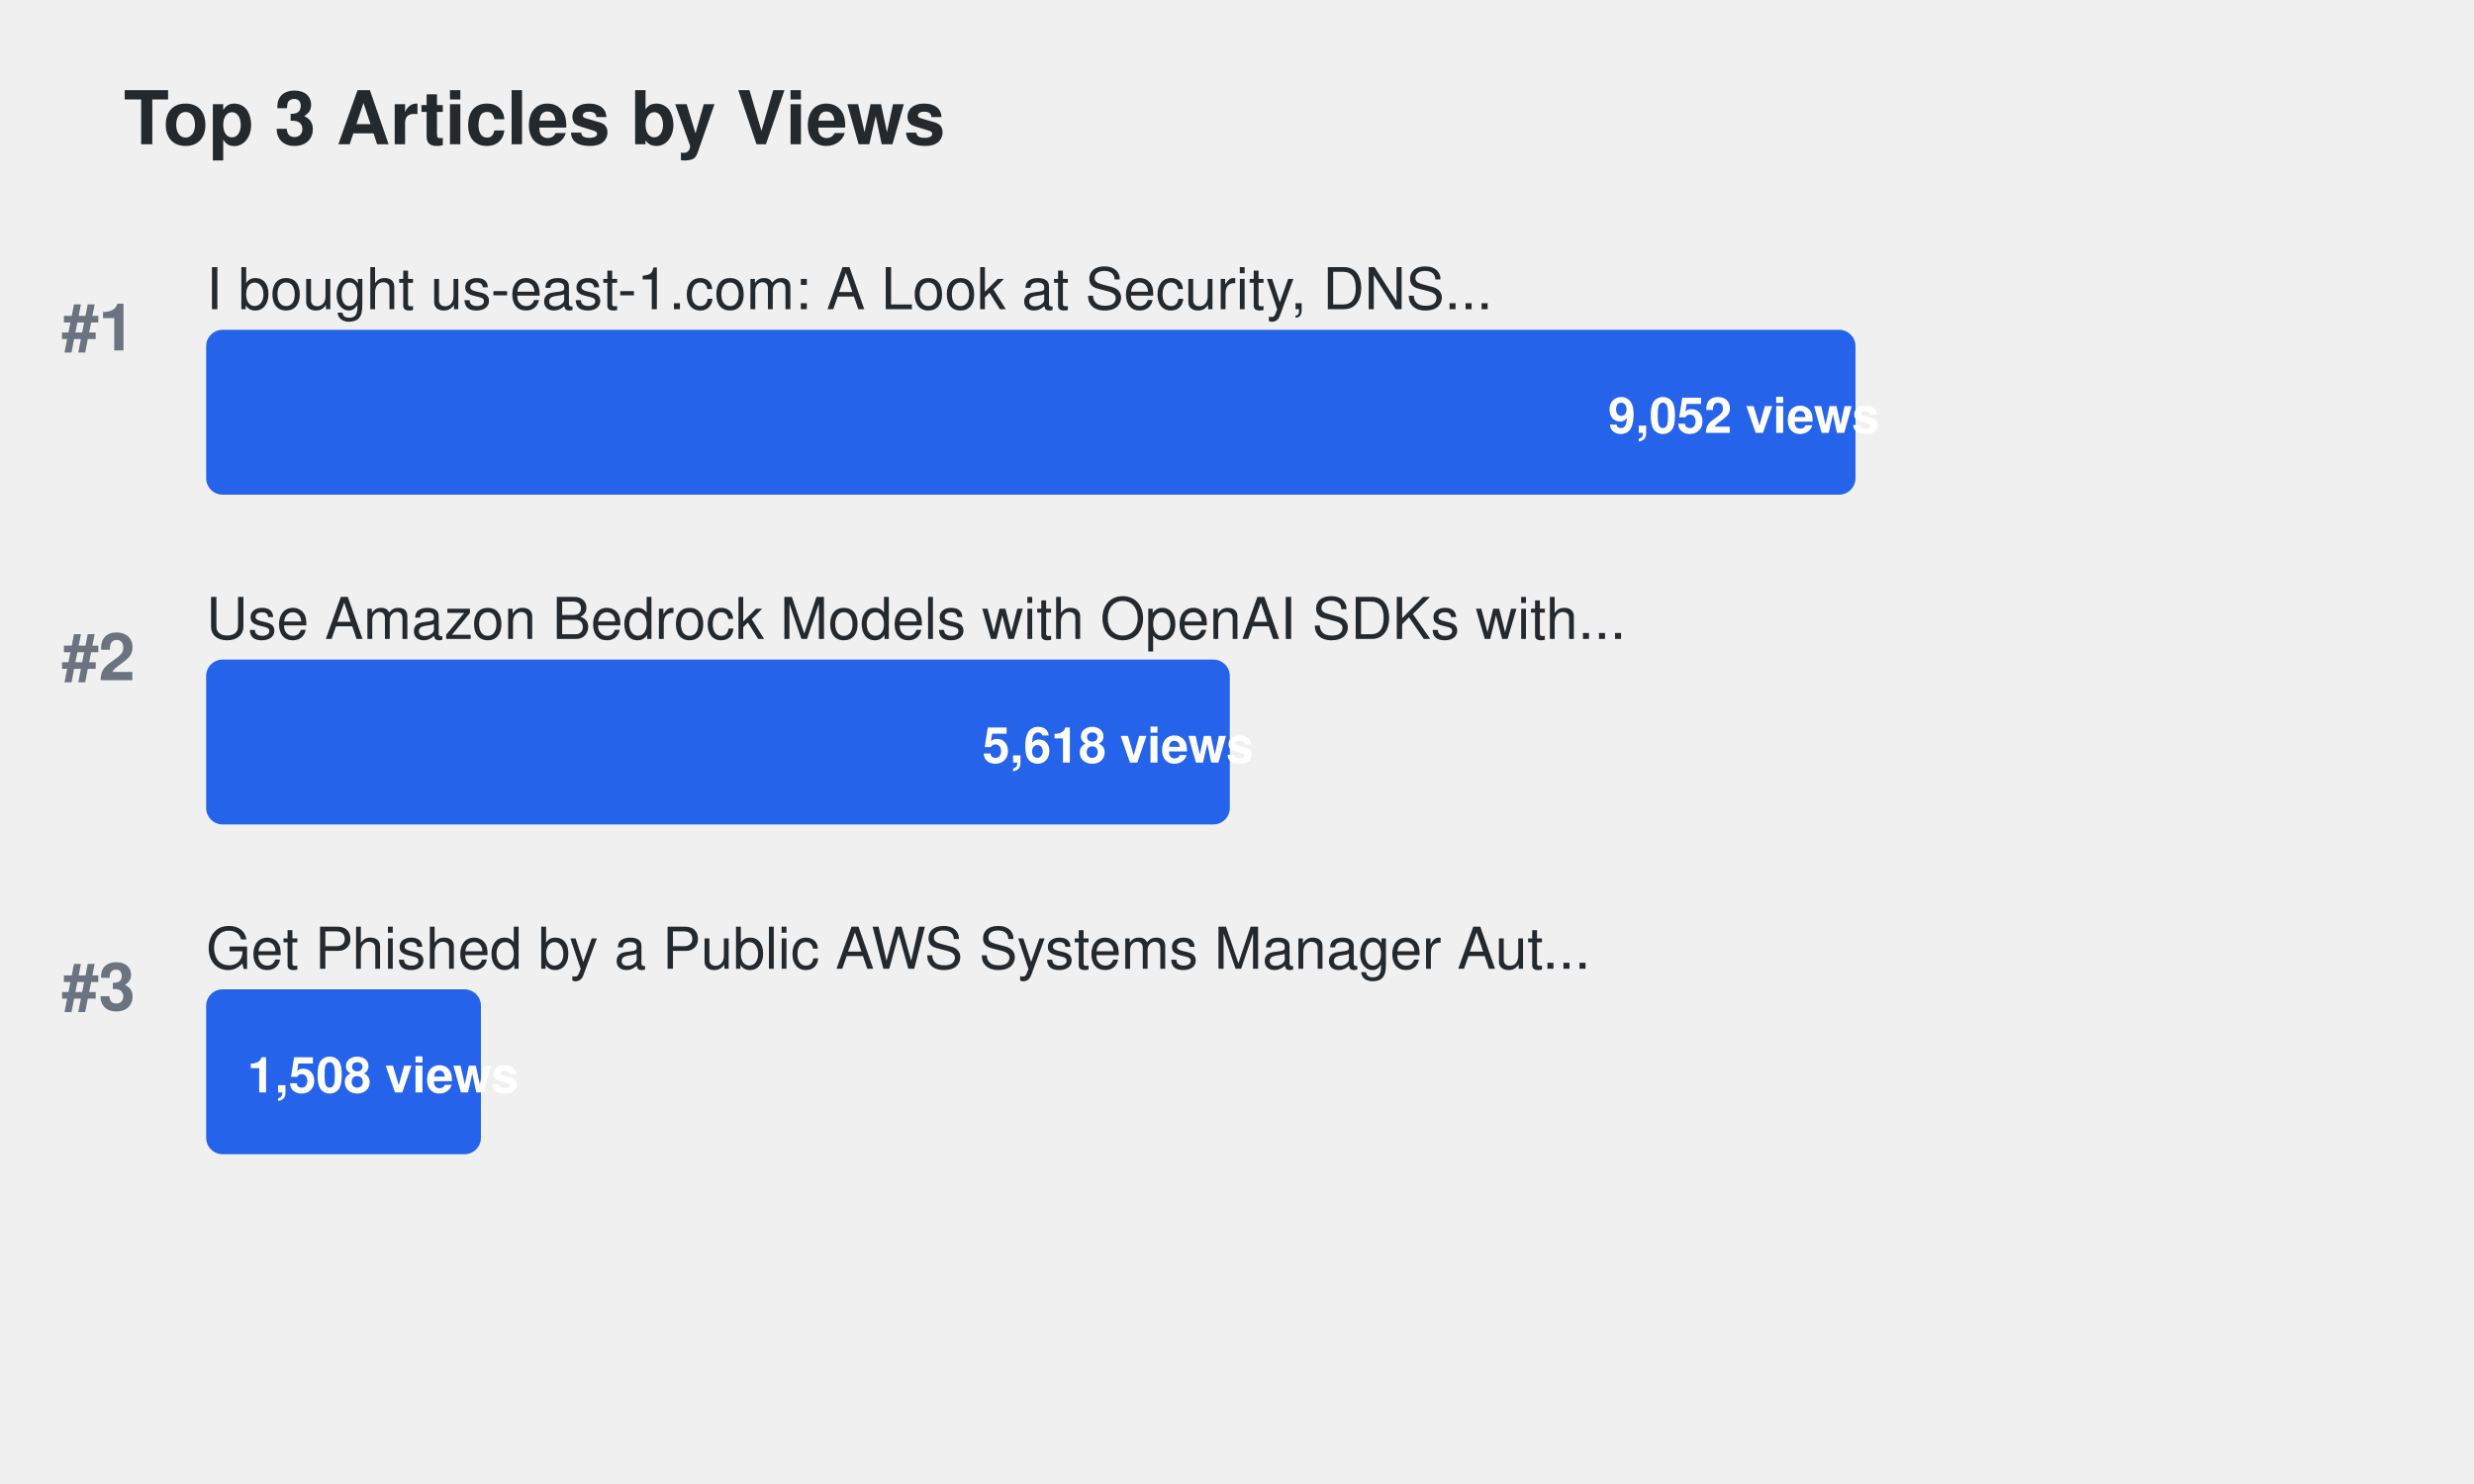
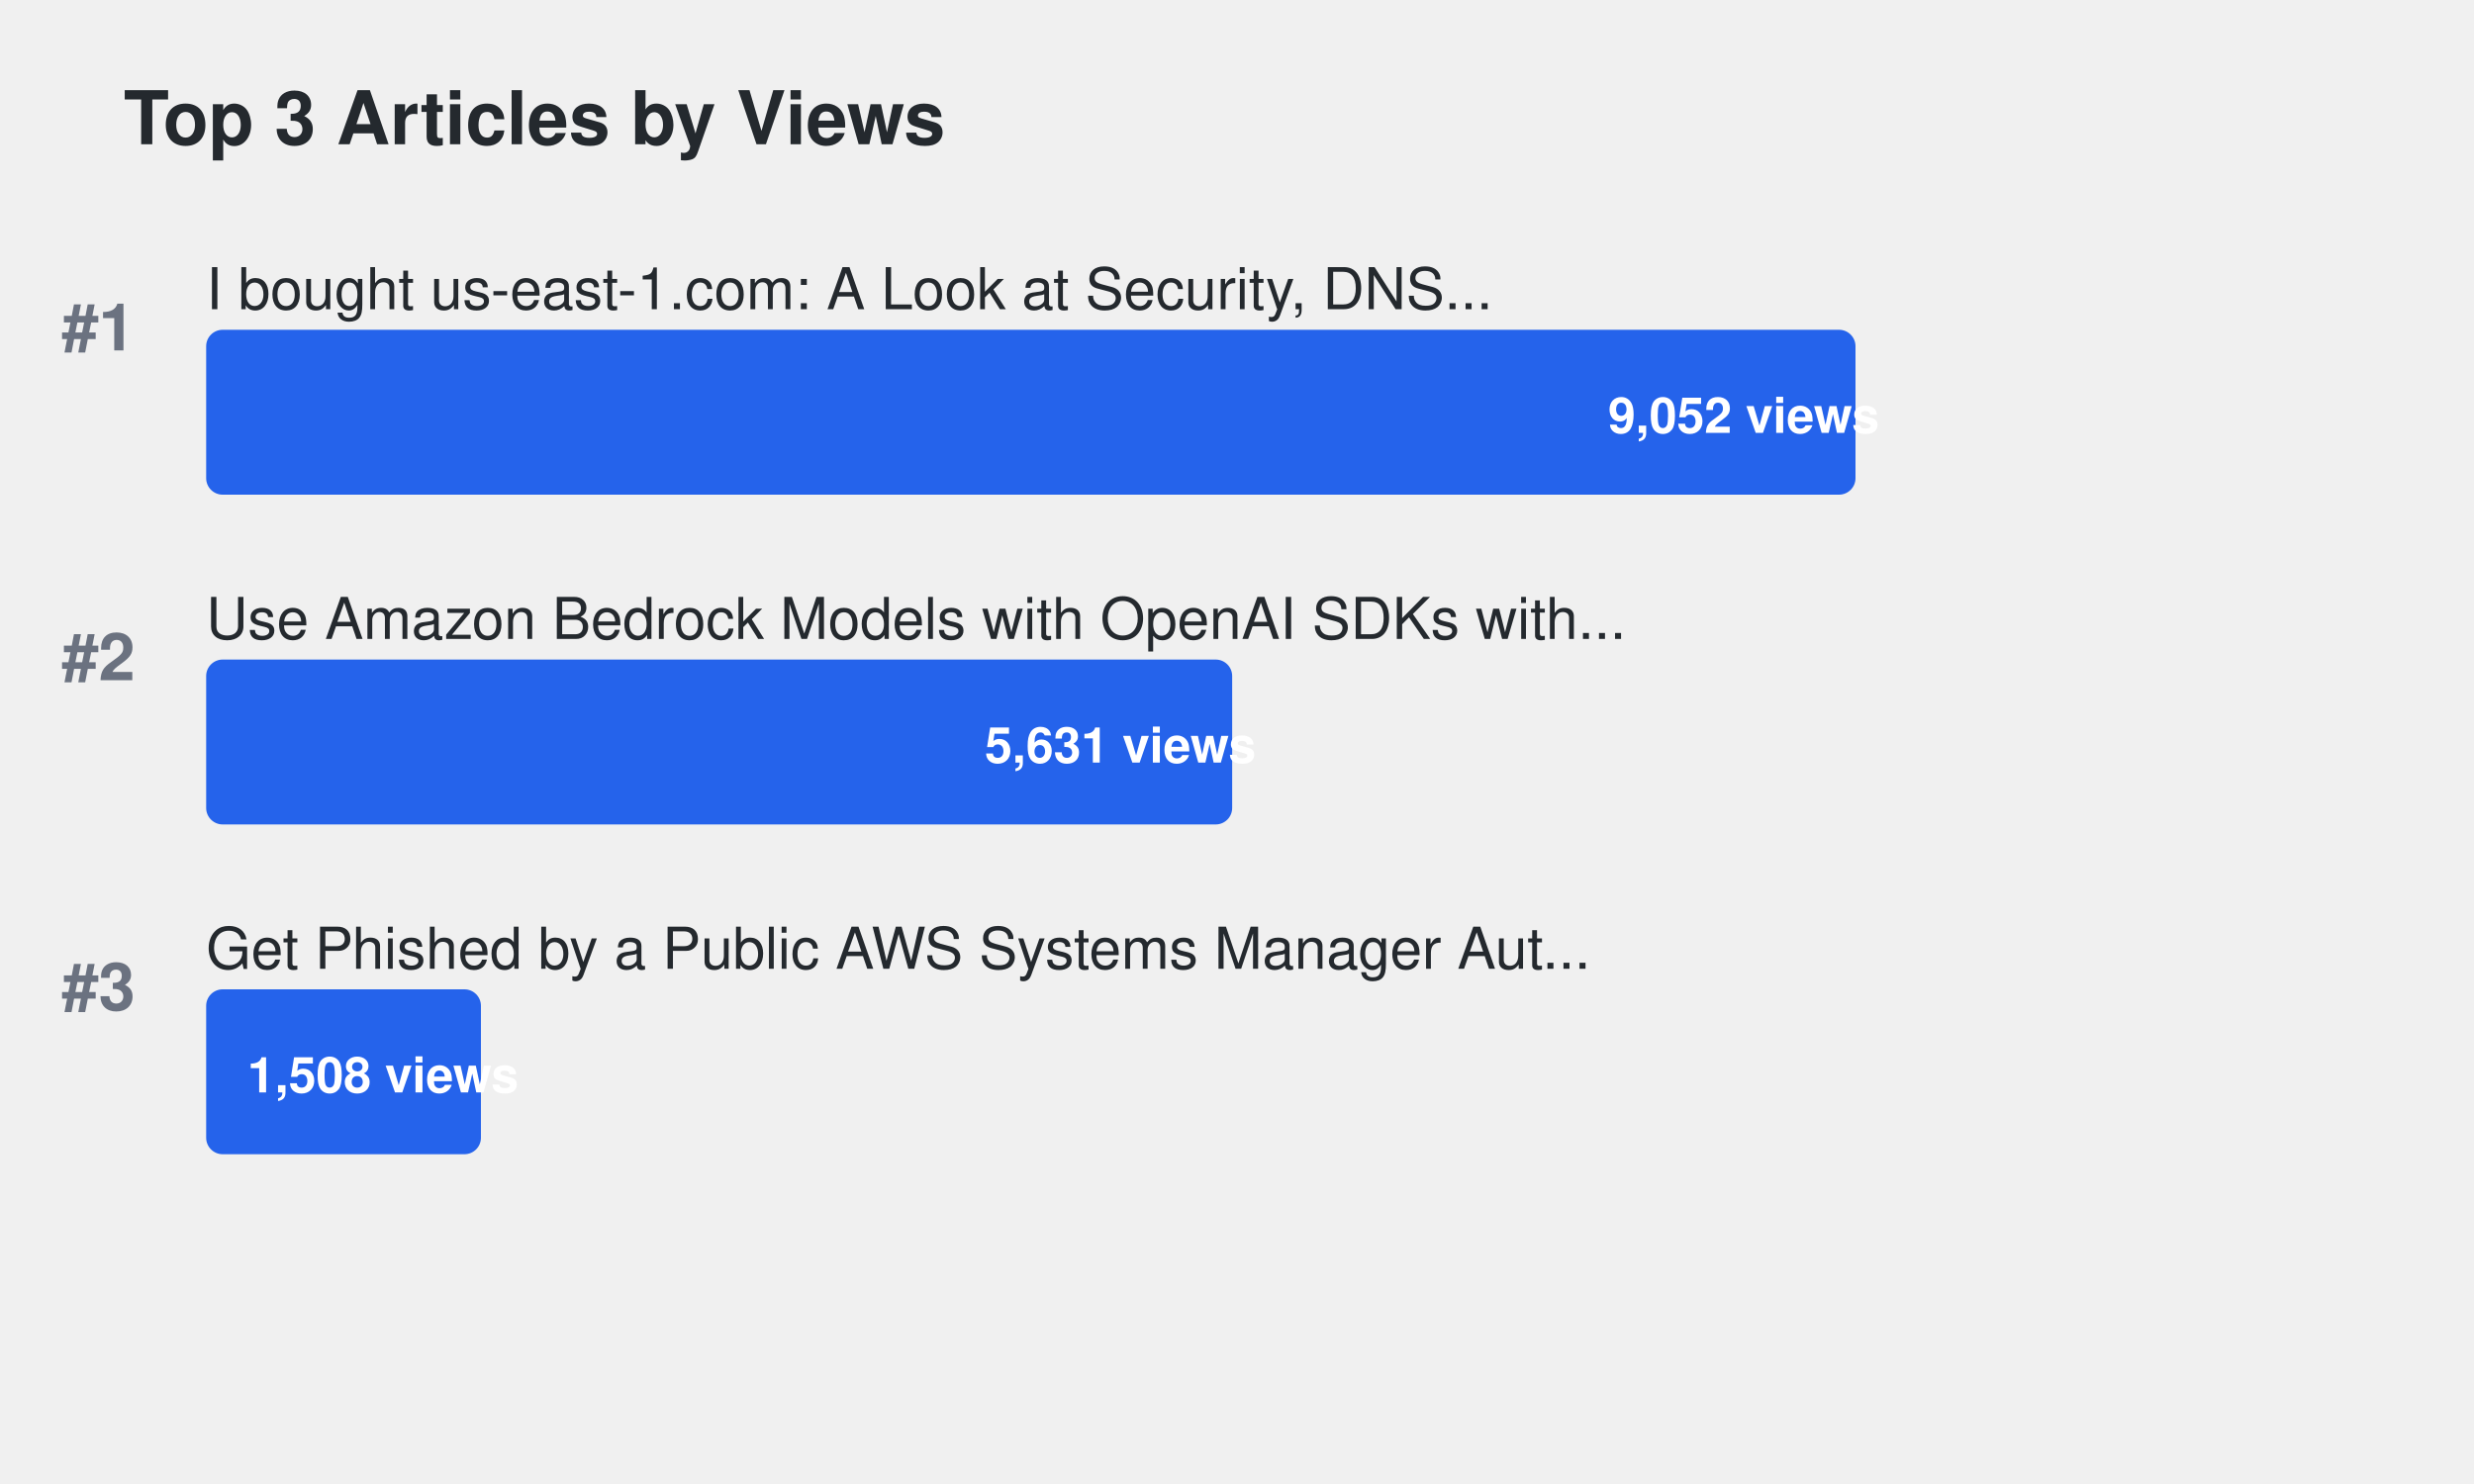
<svg xmlns="http://www.w3.org/2000/svg" width="600" height="360">
  <defs>
    <style>
.title { font-family: -apple-system, BlinkMacSystemFont, "Segoe UI", Helvetica, Arial, sans-serif; font-size: 18px; font-weight: 600; fill: #24292e; }
.article-title { font-family: -apple-system, BlinkMacSystemFont, "Segoe UI", Helvetica, Arial, sans-serif; font-size: 14px; font-weight: 500; fill: #24292e; }
.metric-value { font-family: -apple-system, BlinkMacSystemFont, "Segoe UI", Helvetica, Arial, sans-serif; font-size: 12px; font-weight: 600; fill: #ffffff; }
.rank { font-family: -apple-system, BlinkMacSystemFont, "Segoe UI", Helvetica, Arial, sans-serif; font-size: 16px; font-weight: 700; fill: #6b7280; }
.bar { rx: 4; ry: 4; }
.bar:hover { opacity: 0.8; cursor: pointer; }
a { text-decoration: none; }
a:hover .article-title { fill: #0969da; text-decoration: underline; }
a:hover .bar { opacity: 0.9; }
</style>
  </defs>
  <text x="30" y="35" class="title">Top 3 Articles by Views</text>
  <text x="15" y="85" class="rank">#1</text>
  <a href="https://dev.to/aws-builders/i-bought-us-east-1com-a-look-at-security-dns-traffic-and-protecting-aws-users-15ng" target="_blank">
    <text x="50" y="75" class="article-title">I bought us-east-1.com: A Look at Security, DNS...</text>
    <rect x="50" y="80" width="400.0" height="40" fill="#2563eb" class="bar">
</rect>
    <text x="390.0" y="105" class="metric-value" fill="#ffffff">9,052 views</text>
  </a>
  <text x="15" y="165" class="rank">#2</text>
  <a href="https://dev.to/aws-builders/use-amazon-bedrock-models-via-an-openai-api-compatible-serverless-endpoint-now-without-fixed-cost-5hf5" target="_blank">
    <text x="50" y="155" class="article-title">Use Amazon Bedrock Models with OpenAI SDKs with...</text>
-     <rect x="50" y="160" width="248.255" height="40" fill="#2563eb" class="bar">
+     <rect x="50" y="160" width="248.829" height="40" fill="#2563eb" class="bar">
</rect>
-     <text x="238.255" y="185" class="metric-value" fill="#ffffff">5,618 views</text>
+     <text x="238.829" y="185" class="metric-value" fill="#ffffff">5,631 views</text>
  </a>
  <text x="15" y="245" class="rank">#3</text>
  <a href="https://dev.to/aws-builders/get-phished-by-a-public-aws-systems-manager-automation-document-2die" target="_blank">
    <text x="50" y="235" class="article-title">Get Phished by a Public AWS Systems Manager Aut...</text>
    <rect x="50" y="240" width="66.637" height="40" fill="#2563eb" class="bar">
</rect>
    <text x="60" y="265" class="metric-value" fill="#24292e">1,508 views</text>
  </a>
</svg>
